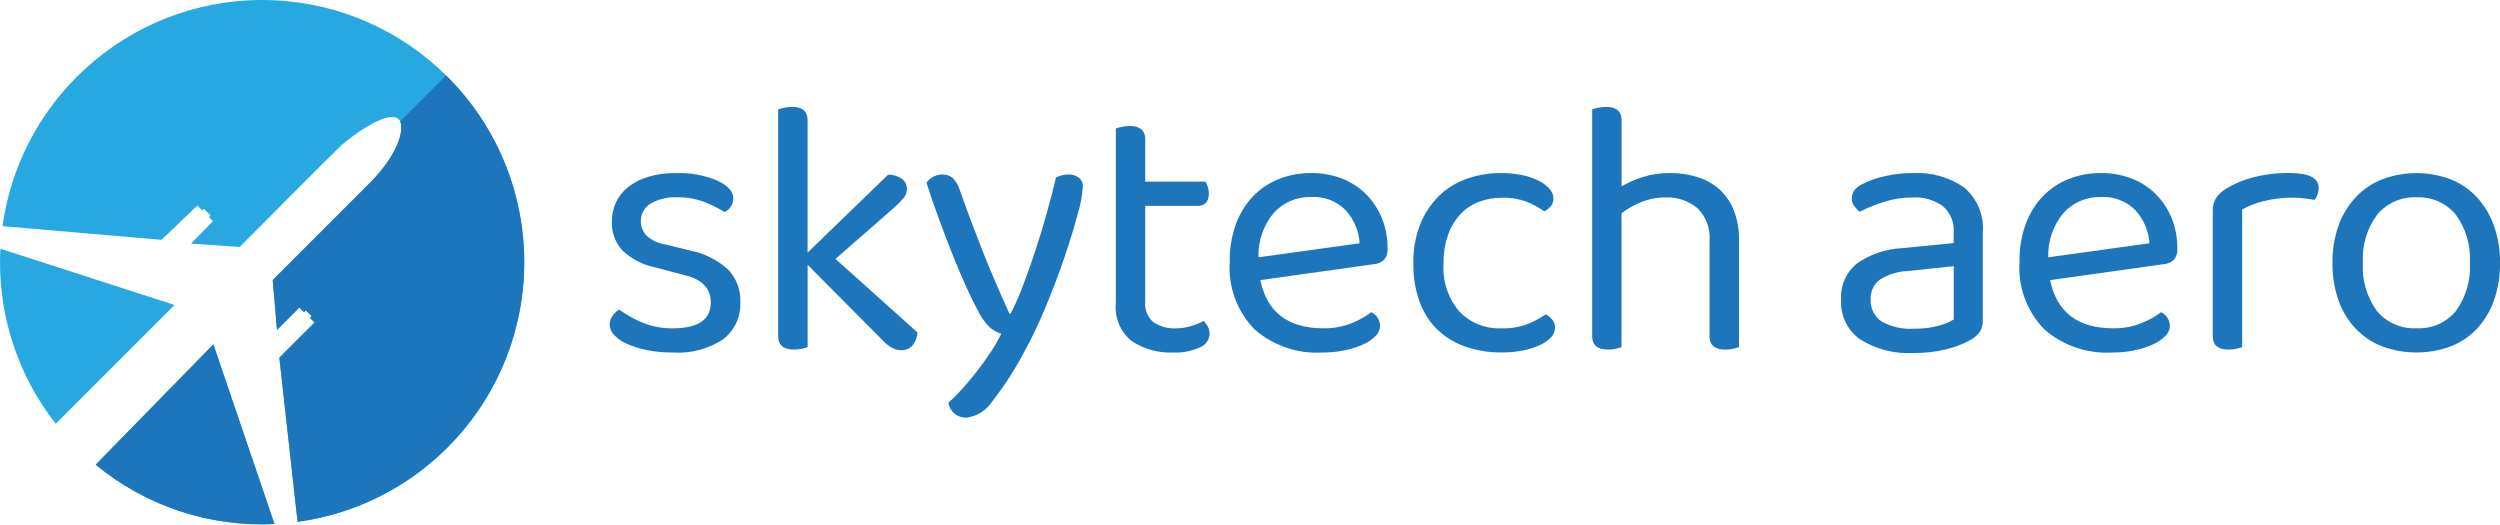
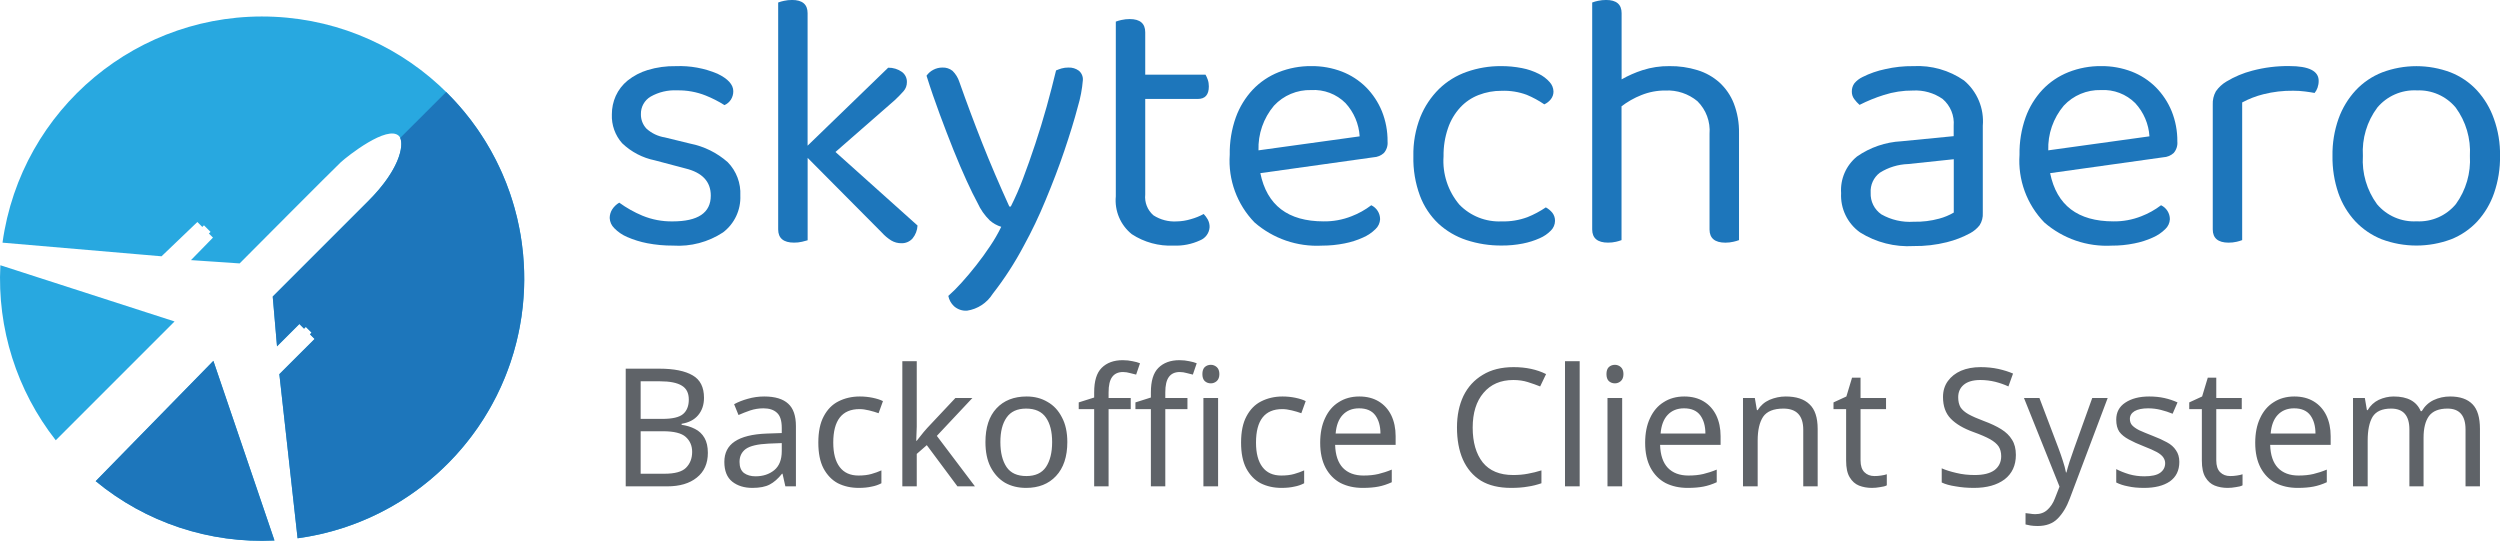
- <svg xmlns="http://www.w3.org/2000/svg" width="151.7" height="31.82" viewBox="0 0 151.7 31.82">
-   <g id="Group_6" data-name="Group 6" transform="translate(-280.994 -397.803)">
-     <g id="Group_5" data-name="Group 5" transform="translate(280.994 397.803)">
-       <g id="Group_1" data-name="Group 1" transform="translate(36.999 6.489)">
-         <path id="Path_1" data-name="Path 1" d="M90.251,31.2A2.666,2.666,0,0,1,89.2,33.436a4.939,4.939,0,0,1-3.034.8,8.052,8.052,0,0,1-1.564-.144,5.832,5.832,0,0,1-1.218-.377,2.412,2.412,0,0,1-.782-.535.915.915,0,0,1-.279-.616,1,1,0,0,1,.144-.512,1.27,1.27,0,0,1,.436-.422,6.966,6.966,0,0,0,1.407.791,4.609,4.609,0,0,0,1.829.346q2.319,0,2.319-1.564,0-1.274-1.541-1.649l-1.851-.49a4.029,4.029,0,0,1-1.986-1.038,2.484,2.484,0,0,1-.625-1.753,2.725,2.725,0,0,1,.234-1.115,2.582,2.582,0,0,1,.724-.939,3.677,3.677,0,0,1,1.218-.638,5.544,5.544,0,0,1,1.708-.234,5.884,5.884,0,0,1,2.522.458c.638.306.962.661.962,1.061a.935.935,0,0,1-.144.512.881.881,0,0,1-.391.333,7.051,7.051,0,0,0-1.137-.58,4.452,4.452,0,0,0-1.739-.315,2.943,2.943,0,0,0-1.6.377,1.2,1.2,0,0,0-.594,1.07,1.242,1.242,0,0,0,.333.872,2.152,2.152,0,0,0,1.115.535l1.541.377a4.869,4.869,0,0,1,2.279,1.128A2.7,2.7,0,0,1,90.251,31.2Z" transform="translate(-82.327 -19.333)" fill="#1d76bb" />
-         <path id="Path_2" data-name="Path 2" d="M106.523,29.089a2.1,2.1,0,0,1-.49.054c-.638,0-.962-.27-.962-.8V14.572a2.35,2.35,0,0,1,.346-.1,2.245,2.245,0,0,1,.5-.054c.625,0,.939.27.939.8V23.26l4.89-4.732a1.4,1.4,0,0,1,.836.257.738.738,0,0,1,.3.616.82.82,0,0,1-.2.548c-.135.157-.315.337-.535.548l-3.6,3.145,4.98,4.463a1.339,1.339,0,0,1-.3.782.867.867,0,0,1-.679.292,1.173,1.173,0,0,1-.616-.166,2.659,2.659,0,0,1-.571-.481L106.859,24v5C106.783,29.021,106.671,29.053,106.523,29.089Z" transform="translate(-94.851 -14.42)" fill="#1d76bb" />
-         <path id="Path_3" data-name="Path 3" d="M128.191,31.756c-.193-.355-.418-.809-.669-1.361s-.517-1.168-.791-1.852-.553-1.411-.836-2.175-.553-1.541-.8-2.332a1.149,1.149,0,0,1,.414-.36,1.164,1.164,0,0,1,.548-.135.916.916,0,0,1,.616.2,1.648,1.648,0,0,1,.413.669c.445,1.263.912,2.508,1.393,3.726s1.032,2.5,1.64,3.838h.09a16.768,16.768,0,0,0,.737-1.685c.252-.661.5-1.366.746-2.108s.478-1.5.692-2.265.4-1.5.571-2.2a3.2,3.2,0,0,1,.333-.121,1.462,1.462,0,0,1,.422-.054.994.994,0,0,1,.625.189.679.679,0,0,1,.247.571,7.858,7.858,0,0,1-.31,1.631c-.207.791-.481,1.672-.813,2.656s-.719,1.99-1.15,3.024a27.471,27.471,0,0,1-1.317,2.755,19.73,19.73,0,0,1-1.887,2.912,2.222,2.222,0,0,1-1.551,1.015,1.089,1.089,0,0,1-.791-.27,1.16,1.16,0,0,1-.346-.625,9.642,9.642,0,0,0,.8-.8c.3-.328.593-.679.894-1.061s.58-.768.849-1.173a9.29,9.29,0,0,0,.669-1.16,1.878,1.878,0,0,1-.7-.391A3.507,3.507,0,0,1,128.191,31.756Z" transform="translate(-105.873 -19.442)" fill="#1d76bb" />
-         <path id="Path_4" data-name="Path 4" d="M154.165,30.743a4.272,4.272,0,0,1-2.535-.692,2.631,2.631,0,0,1-.971-2.3v-10.6a2.35,2.35,0,0,1,.346-.1,2.245,2.245,0,0,1,.5-.054c.625,0,.939.27.939.8V20.37h3.658a1.781,1.781,0,0,1,.135.3,1.227,1.227,0,0,1,.067.414c0,.508-.225.76-.669.76h-3.191v5.8a1.465,1.465,0,0,0,.5,1.263,2.348,2.348,0,0,0,1.416.368,3.126,3.126,0,0,0,.849-.135,3.578,3.578,0,0,0,.782-.315,1.642,1.642,0,0,1,.247.333.935.935,0,0,1,.112.467.923.923,0,0,1-.58.8A3.477,3.477,0,0,1,154.165,30.743Z" transform="translate(-119.951 -15.84)" fill="#1d76bb" />
-         <path id="Path_5" data-name="Path 5" d="M167.9,29.848q.6,2.926,3.838,2.926a4.428,4.428,0,0,0,1.694-.31,4.847,4.847,0,0,0,1.2-.669.942.942,0,0,1,.535.849.877.877,0,0,1-.279.6,2.492,2.492,0,0,1-.76.512,5,5,0,0,1-1.115.355,6.915,6.915,0,0,1-1.371.135,5.758,5.758,0,0,1-4.094-1.407,5.367,5.367,0,0,1-1.505-4.108,6.437,6.437,0,0,1,.368-2.265,4.9,4.9,0,0,1,1.029-1.685,4.424,4.424,0,0,1,1.573-1.061,5.242,5.242,0,0,1,1.986-.368,5.06,5.06,0,0,1,1.852.333,4.253,4.253,0,0,1,1.461.948,4.474,4.474,0,0,1,.962,1.452,4.806,4.806,0,0,1,.346,1.843.93.93,0,0,1-.225.7,1.009,1.009,0,0,1-.625.257Zm3.083-5.042a2.966,2.966,0,0,0-2.256.948,3.99,3.99,0,0,0-.939,2.71l6.139-.849a3.277,3.277,0,0,0-.858-2.018,2.718,2.718,0,0,0-2.085-.791Z" transform="translate(-128.422 -19.341)" fill="#1d76bb" />
-         <path id="Path_6" data-name="Path 6" d="M196.187,24.846a3.783,3.783,0,0,0-1.407.257,2.986,2.986,0,0,0-1.115.76,3.529,3.529,0,0,0-.737,1.25,5.026,5.026,0,0,0-.27,1.707,4.1,4.1,0,0,0,.962,2.935,3.358,3.358,0,0,0,2.566,1.015,4.155,4.155,0,0,0,1.564-.257,5.926,5.926,0,0,0,1.115-.593,1.33,1.33,0,0,1,.4.333.78.78,0,0,1,.157.49.838.838,0,0,1-.247.58,2.1,2.1,0,0,1-.679.467,4.741,4.741,0,0,1-1.025.324,6.4,6.4,0,0,1-1.285.121,6.7,6.7,0,0,1-2.144-.333,4.666,4.666,0,0,1-1.7-1,4.514,4.514,0,0,1-1.115-1.685,6.484,6.484,0,0,1-.4-2.4,6.136,6.136,0,0,1,.422-2.377,5.053,5.053,0,0,1,1.137-1.708,4.58,4.58,0,0,1,1.685-1.038,6.135,6.135,0,0,1,2.063-.346,6.4,6.4,0,0,1,1.285.121,3.842,3.842,0,0,1,1.015.346,2.131,2.131,0,0,1,.661.5.876.876,0,0,1,.234.571.743.743,0,0,1-.157.467,1.067,1.067,0,0,1-.4.315,5.948,5.948,0,0,0-1.07-.58A3.987,3.987,0,0,0,196.187,24.846Z" transform="translate(-142.063 -19.336)" fill="#1d76bb" />
-         <path id="Path_7" data-name="Path 7" d="M216.433,29.089a2.1,2.1,0,0,1-.49.054c-.638,0-.962-.27-.962-.8V14.572a2.351,2.351,0,0,1,.346-.1,2.245,2.245,0,0,1,.5-.054c.625,0,.939.27.939.8v4.018a6.773,6.773,0,0,1,1.263-.557,5.155,5.155,0,0,1,1.64-.247,5.52,5.52,0,0,1,1.708.247,3.556,3.556,0,0,1,1.326.746,3.413,3.413,0,0,1,.872,1.272,4.776,4.776,0,0,1,.315,1.8v6.494a2.35,2.35,0,0,1-.346.1,2.132,2.132,0,0,1-.481.054c-.638,0-.962-.27-.962-.8v-5.8a2.5,2.5,0,0,0-.737-1.986,2.83,2.83,0,0,0-1.942-.647,3.842,3.842,0,0,0-1.461.279,5.025,5.025,0,0,0-1.2.679V28.99A2.526,2.526,0,0,1,216.433,29.089Z" transform="translate(-155.366 -14.42)" fill="#1d76bb" />
-         <path id="Path_8" data-name="Path 8" d="M252.978,23.345a4.938,4.938,0,0,1,3.078.872,3.229,3.229,0,0,1,1.137,2.746v5.29A1.243,1.243,0,0,1,257,33a1.841,1.841,0,0,1-.571.481,6.007,6.007,0,0,1-1.416.548,7.853,7.853,0,0,1-2.018.234,5.506,5.506,0,0,1-3.249-.827,2.753,2.753,0,0,1-1.151-2.386,2.634,2.634,0,0,1,.962-2.22,5.179,5.179,0,0,1,2.7-.926l3.169-.31v-.625a1.934,1.934,0,0,0-.669-1.631,2.869,2.869,0,0,0-1.807-.512,5.628,5.628,0,0,0-1.762.27,9.656,9.656,0,0,0-1.474.6,2.22,2.22,0,0,1-.324-.355.731.731,0,0,1-.144-.445.819.819,0,0,1,.157-.512,1.492,1.492,0,0,1,.49-.377,5.564,5.564,0,0,1,1.384-.481A7.179,7.179,0,0,1,252.978,23.345ZM253,32.787a5.366,5.366,0,0,0,1.551-.189,3.52,3.52,0,0,0,.881-.368V28.994l-2.769.292a3.443,3.443,0,0,0-1.717.526,1.412,1.412,0,0,0-.557,1.218,1.507,1.507,0,0,0,.647,1.308,3.491,3.491,0,0,0,1.964.449Z" transform="translate(-173.876 -19.332)" fill="#1d76bb" />
-         <path id="Path_9" data-name="Path 9" d="M274.533,29.848q.6,2.926,3.838,2.926a4.428,4.428,0,0,0,1.694-.31,4.848,4.848,0,0,0,1.2-.669.942.942,0,0,1,.535.849.877.877,0,0,1-.279.6,2.492,2.492,0,0,1-.76.512,5,5,0,0,1-1.115.355,6.6,6.6,0,0,1-1.371.135,5.758,5.758,0,0,1-4.094-1.407,5.368,5.368,0,0,1-1.505-4.108,6.437,6.437,0,0,1,.368-2.265,4.9,4.9,0,0,1,1.029-1.685,4.424,4.424,0,0,1,1.573-1.061,5.242,5.242,0,0,1,1.986-.368,5.06,5.06,0,0,1,1.852.333,4.253,4.253,0,0,1,1.461.948,4.474,4.474,0,0,1,.962,1.452,4.8,4.8,0,0,1,.346,1.843.93.93,0,0,1-.225.7,1.009,1.009,0,0,1-.625.257Zm3.083-5.042a2.966,2.966,0,0,0-2.256.948,3.99,3.99,0,0,0-.939,2.71l6.14-.85A3.276,3.276,0,0,0,279.7,25.6,2.727,2.727,0,0,0,277.616,24.806Z" transform="translate(-187.131 -19.341)" fill="#1d76bb" />
-         <path id="Path_10" data-name="Path 10" d="M300.539,33.894a2.427,2.427,0,0,1-.333.1,2.1,2.1,0,0,1-.49.054c-.638,0-.962-.27-.962-.8V25.679a1.513,1.513,0,0,1,.189-.813,2.063,2.063,0,0,1,.638-.593,5.883,5.883,0,0,1,1.573-.661,8.367,8.367,0,0,1,2.243-.279c1.191,0,1.784.3,1.784.894a1.227,1.227,0,0,1-.067.414,1.023,1.023,0,0,1-.18.324c-.148-.031-.342-.058-.58-.09a5.448,5.448,0,0,0-.714-.045,7.022,7.022,0,0,0-1.807.211,5.557,5.557,0,0,0-1.294.5v8.35Z" transform="translate(-201.483 -19.324)" fill="#1d76bb" />
-         <path id="Path_11" data-name="Path 11" d="M325.1,28.8a6.711,6.711,0,0,1-.36,2.256,4.916,4.916,0,0,1-1.015,1.717,4.358,4.358,0,0,1-1.6,1.092,6.023,6.023,0,0,1-4.2,0,4.486,4.486,0,0,1-1.609-1.092,4.876,4.876,0,0,1-1.029-1.717,6.7,6.7,0,0,1-.355-2.256,6.475,6.475,0,0,1,.368-2.256,5.032,5.032,0,0,1,1.038-1.717,4.41,4.41,0,0,1,1.609-1.092,5.9,5.9,0,0,1,4.153,0,4.358,4.358,0,0,1,1.6,1.092,5,5,0,0,1,1.025,1.717A6.37,6.37,0,0,1,325.1,28.8Zm-5.065-3.973a2.935,2.935,0,0,0-2.386,1.047,4.453,4.453,0,0,0-.872,2.926,4.49,4.49,0,0,0,.858,2.935,2.938,2.938,0,0,0,2.4,1.038,2.9,2.9,0,0,0,2.386-1.047,4.528,4.528,0,0,0,.849-2.926,4.5,4.5,0,0,0-.858-2.926A2.9,2.9,0,0,0,320.031,24.83Z" transform="translate(-210.396 -19.343)" fill="#1d76bb" />
+ <svg xmlns="http://www.w3.org/2000/svg" width="151.701" height="32.82" viewBox="0 0 151.701 32.82">
+   <g id="Group_9753" data-name="Group 9753" transform="translate(2272 1224)">
+     <g id="Group_4" data-name="Group 4" transform="translate(-2272 -1223)">
+       <g id="Group_2" data-name="Group 2">
+         <path id="Path_12" data-name="Path 12" d="M9.989,14.522l2.175-2.081.3.3.1-.1.4.4-.1.1.247.247-1.335,1.366,2.953.2s5.758-5.788,6.144-6.144S23.7,6.522,24.4,7.223c.328.328.216,1.865-1.865,3.946l-5.8,5.8L17,19.986l1.357-1.357.283.283.108-.108.351.351-.1.1.283.283L17.14,21.676l1.106,9.959A15.905,15.905,0,1,0,.34,13.695Z" transform="translate(-0.188 0.03)" fill="#28a8e0" />
+         <path id="Path_13" data-name="Path 13" d="M10.588,36.981.018,33.57A15.875,15.875,0,0,0,3.379,44.19Z" transform="translate(0.004 -18.475)" fill="#28a8e0" />
+         <path id="Path_14" data-name="Path 14" d="M20.062,46.48l-7.141,7.3a15.867,15.867,0,0,0,10.849,3.6Z" transform="translate(-7.115 -25.583)" fill="#28a8e0" />
      </g>
-       <g id="Group_4" data-name="Group 4" transform="translate(0 0)">
-         <g id="Group_2" data-name="Group 2">
-           <path id="Path_12" data-name="Path 12" d="M9.989,14.522l2.175-2.081.3.3.1-.1.4.4-.1.1.247.247-1.335,1.366,2.953.2s5.758-5.788,6.144-6.144S23.7,6.522,24.4,7.223c.328.328.216,1.865-1.865,3.946l-5.8,5.8L17,19.986l1.357-1.357.283.283.108-.108.351.351-.1.1.283.283L17.14,21.676l1.106,9.959A15.905,15.905,0,1,0,.34,13.695Z" transform="translate(-0.188 0.03)" fill="#28a8e0" />
-           <path id="Path_13" data-name="Path 13" d="M10.588,36.981.018,33.57A15.875,15.875,0,0,0,3.379,44.19Z" transform="translate(0.004 -18.475)" fill="#28a8e0" />
-           <path id="Path_14" data-name="Path 14" d="M20.062,46.48l-7.141,7.3a15.867,15.867,0,0,0,10.849,3.6Z" transform="translate(-7.115 -25.583)" fill="#28a8e0" />
-         </g>
-         <g id="Group_3" data-name="Group 3" transform="translate(5.806 4.583)">
-           <path id="Path_15" data-name="Path 15" d="M42.623,16.8,36.83,22.593l.257,3.02,1.357-1.357.283.283.108-.108.351.351-.1.1.283.283L37.23,27.3l1.106,9.959A15.9,15.9,0,0,0,47.351,10.18l-2.787,2.786C44.785,13.452,44.529,14.9,42.623,16.8Z" transform="translate(-26.085 -10.18)" fill="#1d76bb" />
-           <path id="Path_16" data-name="Path 16" d="M20.062,46.48l-7.141,7.3a15.768,15.768,0,0,0,10.849,3.6Z" transform="translate(-12.921 -30.166)" fill="#1d76bb" />
-         </g>
+       <g id="Group_3" data-name="Group 3" transform="translate(5.806 4.583)">
+         <path id="Path_15" data-name="Path 15" d="M42.623,16.8,36.83,22.593l.257,3.02,1.357-1.357.283.283.108-.108.351.351-.1.1.283.283L37.23,27.3l1.106,9.959A15.9,15.9,0,0,0,47.351,10.18l-2.787,2.786C44.785,13.452,44.529,14.9,42.623,16.8Z" transform="translate(-26.085 -10.18)" fill="#1d76bb" />
+         <path id="Path_16" data-name="Path 16" d="M20.062,46.48l-7.141,7.3a15.768,15.768,0,0,0,10.849,3.6Z" transform="translate(-12.921 -30.166)" fill="#1d76bb" />
      </g>
    </g>
+     <g id="Group_1" data-name="Group 1" transform="translate(-2235 -1224)">
+       <path id="Path_1" data-name="Path 1" d="M90.251,31.2A2.666,2.666,0,0,1,89.2,33.436a4.939,4.939,0,0,1-3.034.8,8.052,8.052,0,0,1-1.564-.144,5.832,5.832,0,0,1-1.218-.377,2.412,2.412,0,0,1-.782-.535.915.915,0,0,1-.279-.616,1,1,0,0,1,.144-.512,1.27,1.27,0,0,1,.436-.422,6.966,6.966,0,0,0,1.407.791,4.609,4.609,0,0,0,1.829.346q2.319,0,2.319-1.564,0-1.274-1.541-1.649l-1.851-.49a4.029,4.029,0,0,1-1.986-1.038,2.484,2.484,0,0,1-.625-1.753,2.725,2.725,0,0,1,.234-1.115,2.582,2.582,0,0,1,.724-.939,3.677,3.677,0,0,1,1.218-.638,5.544,5.544,0,0,1,1.708-.234,5.884,5.884,0,0,1,2.522.458c.638.306.962.661.962,1.061a.935.935,0,0,1-.144.512.881.881,0,0,1-.391.333,7.051,7.051,0,0,0-1.137-.58,4.452,4.452,0,0,0-1.739-.315,2.943,2.943,0,0,0-1.6.377,1.2,1.2,0,0,0-.594,1.07,1.242,1.242,0,0,0,.333.872,2.152,2.152,0,0,0,1.115.535l1.541.377a4.869,4.869,0,0,1,2.279,1.128A2.7,2.7,0,0,1,90.251,31.2Z" transform="translate(-82.327 -19.333)" fill="#1d76bb" />
+       <path id="Path_2" data-name="Path 2" d="M106.523,29.089a2.1,2.1,0,0,1-.49.054c-.638,0-.962-.27-.962-.8V14.572a2.35,2.35,0,0,1,.346-.1,2.245,2.245,0,0,1,.5-.054c.625,0,.939.27.939.8V23.26l4.89-4.732a1.4,1.4,0,0,1,.836.257.738.738,0,0,1,.3.616.82.82,0,0,1-.2.548c-.135.157-.315.337-.535.548l-3.6,3.145,4.98,4.463a1.339,1.339,0,0,1-.3.782.867.867,0,0,1-.679.292,1.173,1.173,0,0,1-.616-.166,2.659,2.659,0,0,1-.571-.481L106.859,24v5C106.783,29.021,106.671,29.053,106.523,29.089Z" transform="translate(-94.851 -14.42)" fill="#1d76bb" />
+       <path id="Path_3" data-name="Path 3" d="M128.191,31.756c-.193-.355-.418-.809-.669-1.361s-.517-1.168-.791-1.852-.553-1.411-.836-2.175-.553-1.541-.8-2.332a1.149,1.149,0,0,1,.414-.36,1.164,1.164,0,0,1,.548-.135.916.916,0,0,1,.616.2,1.648,1.648,0,0,1,.413.669c.445,1.263.912,2.508,1.393,3.726s1.032,2.5,1.64,3.838h.09a16.768,16.768,0,0,0,.737-1.685c.252-.661.5-1.366.746-2.108s.478-1.5.692-2.265.4-1.5.571-2.2a3.2,3.2,0,0,1,.333-.121,1.462,1.462,0,0,1,.422-.054.994.994,0,0,1,.625.189.679.679,0,0,1,.247.571,7.858,7.858,0,0,1-.31,1.631c-.207.791-.481,1.672-.813,2.656s-.719,1.99-1.15,3.024a27.471,27.471,0,0,1-1.317,2.755,19.73,19.73,0,0,1-1.887,2.912,2.222,2.222,0,0,1-1.551,1.015,1.089,1.089,0,0,1-.791-.27,1.16,1.16,0,0,1-.346-.625,9.642,9.642,0,0,0,.8-.8c.3-.328.593-.679.894-1.061s.58-.768.849-1.173a9.29,9.29,0,0,0,.669-1.16,1.878,1.878,0,0,1-.7-.391A3.507,3.507,0,0,1,128.191,31.756Z" transform="translate(-105.873 -19.442)" fill="#1d76bb" />
+       <path id="Path_4" data-name="Path 4" d="M154.165,30.743a4.272,4.272,0,0,1-2.535-.692,2.631,2.631,0,0,1-.971-2.3v-10.6a2.35,2.35,0,0,1,.346-.1,2.245,2.245,0,0,1,.5-.054c.625,0,.939.27.939.8V20.37h3.658a1.781,1.781,0,0,1,.135.3,1.227,1.227,0,0,1,.067.414c0,.508-.225.76-.669.76h-3.191v5.8a1.465,1.465,0,0,0,.5,1.263,2.348,2.348,0,0,0,1.416.368,3.126,3.126,0,0,0,.849-.135,3.578,3.578,0,0,0,.782-.315,1.642,1.642,0,0,1,.247.333.935.935,0,0,1,.112.467.923.923,0,0,1-.58.8A3.477,3.477,0,0,1,154.165,30.743Z" transform="translate(-119.951 -15.84)" fill="#1d76bb" />
+       <path id="Path_5" data-name="Path 5" d="M167.9,29.848q.6,2.926,3.838,2.926a4.428,4.428,0,0,0,1.694-.31,4.847,4.847,0,0,0,1.2-.669.942.942,0,0,1,.535.849.877.877,0,0,1-.279.6,2.492,2.492,0,0,1-.76.512,5,5,0,0,1-1.115.355,6.915,6.915,0,0,1-1.371.135,5.758,5.758,0,0,1-4.094-1.407,5.367,5.367,0,0,1-1.505-4.108,6.437,6.437,0,0,1,.368-2.265,4.9,4.9,0,0,1,1.029-1.685,4.424,4.424,0,0,1,1.573-1.061,5.242,5.242,0,0,1,1.986-.368,5.06,5.06,0,0,1,1.852.333,4.253,4.253,0,0,1,1.461.948,4.474,4.474,0,0,1,.962,1.452,4.806,4.806,0,0,1,.346,1.843.93.93,0,0,1-.225.7,1.009,1.009,0,0,1-.625.257Zm3.083-5.042a2.966,2.966,0,0,0-2.256.948,3.99,3.99,0,0,0-.939,2.71l6.139-.849a3.277,3.277,0,0,0-.858-2.018,2.718,2.718,0,0,0-2.085-.791Z" transform="translate(-128.422 -19.341)" fill="#1d76bb" />
+       <path id="Path_6" data-name="Path 6" d="M196.187,24.846a3.783,3.783,0,0,0-1.407.257,2.986,2.986,0,0,0-1.115.76,3.529,3.529,0,0,0-.737,1.25,5.026,5.026,0,0,0-.27,1.707,4.1,4.1,0,0,0,.962,2.935,3.358,3.358,0,0,0,2.566,1.015,4.155,4.155,0,0,0,1.564-.257,5.926,5.926,0,0,0,1.115-.593,1.33,1.33,0,0,1,.4.333.78.78,0,0,1,.157.49.838.838,0,0,1-.247.58,2.1,2.1,0,0,1-.679.467,4.741,4.741,0,0,1-1.025.324,6.4,6.4,0,0,1-1.285.121,6.7,6.7,0,0,1-2.144-.333,4.666,4.666,0,0,1-1.7-1,4.514,4.514,0,0,1-1.115-1.685,6.484,6.484,0,0,1-.4-2.4,6.136,6.136,0,0,1,.422-2.377,5.053,5.053,0,0,1,1.137-1.708,4.58,4.58,0,0,1,1.685-1.038,6.135,6.135,0,0,1,2.063-.346,6.4,6.4,0,0,1,1.285.121,3.842,3.842,0,0,1,1.015.346,2.131,2.131,0,0,1,.661.5.876.876,0,0,1,.234.571.743.743,0,0,1-.157.467,1.067,1.067,0,0,1-.4.315,5.948,5.948,0,0,0-1.07-.58A3.987,3.987,0,0,0,196.187,24.846Z" transform="translate(-142.063 -19.336)" fill="#1d76bb" />
+       <path id="Path_7" data-name="Path 7" d="M216.433,29.089a2.1,2.1,0,0,1-.49.054c-.638,0-.962-.27-.962-.8V14.572a2.351,2.351,0,0,1,.346-.1,2.245,2.245,0,0,1,.5-.054c.625,0,.939.27.939.8v4.018a6.773,6.773,0,0,1,1.263-.557,5.155,5.155,0,0,1,1.64-.247,5.52,5.52,0,0,1,1.708.247,3.556,3.556,0,0,1,1.326.746,3.413,3.413,0,0,1,.872,1.272,4.776,4.776,0,0,1,.315,1.8v6.494a2.35,2.35,0,0,1-.346.1,2.132,2.132,0,0,1-.481.054c-.638,0-.962-.27-.962-.8v-5.8a2.5,2.5,0,0,0-.737-1.986,2.83,2.83,0,0,0-1.942-.647,3.842,3.842,0,0,0-1.461.279,5.025,5.025,0,0,0-1.2.679V28.99A2.526,2.526,0,0,1,216.433,29.089Z" transform="translate(-155.366 -14.42)" fill="#1d76bb" />
+       <path id="Path_8" data-name="Path 8" d="M252.978,23.345a4.938,4.938,0,0,1,3.078.872,3.229,3.229,0,0,1,1.137,2.746v5.29A1.243,1.243,0,0,1,257,33a1.841,1.841,0,0,1-.571.481,6.007,6.007,0,0,1-1.416.548,7.853,7.853,0,0,1-2.018.234,5.506,5.506,0,0,1-3.249-.827,2.753,2.753,0,0,1-1.151-2.386,2.634,2.634,0,0,1,.962-2.22,5.179,5.179,0,0,1,2.7-.926l3.169-.31v-.625a1.934,1.934,0,0,0-.669-1.631,2.869,2.869,0,0,0-1.807-.512,5.628,5.628,0,0,0-1.762.27,9.656,9.656,0,0,0-1.474.6,2.22,2.22,0,0,1-.324-.355.731.731,0,0,1-.144-.445.819.819,0,0,1,.157-.512,1.492,1.492,0,0,1,.49-.377,5.564,5.564,0,0,1,1.384-.481A7.179,7.179,0,0,1,252.978,23.345ZM253,32.787a5.366,5.366,0,0,0,1.551-.189,3.52,3.52,0,0,0,.881-.368V28.994l-2.769.292a3.443,3.443,0,0,0-1.717.526,1.412,1.412,0,0,0-.557,1.218,1.507,1.507,0,0,0,.647,1.308,3.491,3.491,0,0,0,1.964.449Z" transform="translate(-173.876 -19.332)" fill="#1d76bb" />
+       <path id="Path_9" data-name="Path 9" d="M274.533,29.848q.6,2.926,3.838,2.926a4.428,4.428,0,0,0,1.694-.31,4.848,4.848,0,0,0,1.2-.669.942.942,0,0,1,.535.849.877.877,0,0,1-.279.6,2.492,2.492,0,0,1-.76.512,5,5,0,0,1-1.115.355,6.6,6.6,0,0,1-1.371.135,5.758,5.758,0,0,1-4.094-1.407,5.368,5.368,0,0,1-1.505-4.108,6.437,6.437,0,0,1,.368-2.265,4.9,4.9,0,0,1,1.029-1.685,4.424,4.424,0,0,1,1.573-1.061,5.242,5.242,0,0,1,1.986-.368,5.06,5.06,0,0,1,1.852.333,4.253,4.253,0,0,1,1.461.948,4.474,4.474,0,0,1,.962,1.452,4.8,4.8,0,0,1,.346,1.843.93.93,0,0,1-.225.7,1.009,1.009,0,0,1-.625.257Zm3.083-5.042a2.966,2.966,0,0,0-2.256.948,3.99,3.99,0,0,0-.939,2.71l6.14-.85A3.276,3.276,0,0,0,279.7,25.6,2.727,2.727,0,0,0,277.616,24.806Z" transform="translate(-187.131 -19.341)" fill="#1d76bb" />
+       <path id="Path_10" data-name="Path 10" d="M300.539,33.894a2.427,2.427,0,0,1-.333.1,2.1,2.1,0,0,1-.49.054c-.638,0-.962-.27-.962-.8V25.679a1.513,1.513,0,0,1,.189-.813,2.063,2.063,0,0,1,.638-.593,5.883,5.883,0,0,1,1.573-.661,8.367,8.367,0,0,1,2.243-.279c1.191,0,1.784.3,1.784.894a1.227,1.227,0,0,1-.067.414,1.023,1.023,0,0,1-.18.324c-.148-.031-.342-.058-.58-.09a5.448,5.448,0,0,0-.714-.045,7.022,7.022,0,0,0-1.807.211,5.557,5.557,0,0,0-1.294.5v8.35Z" transform="translate(-201.483 -19.324)" fill="#1d76bb" />
+       <path id="Path_11" data-name="Path 11" d="M325.1,28.8a6.711,6.711,0,0,1-.36,2.256,4.916,4.916,0,0,1-1.015,1.717,4.358,4.358,0,0,1-1.6,1.092,6.023,6.023,0,0,1-4.2,0,4.486,4.486,0,0,1-1.609-1.092,4.876,4.876,0,0,1-1.029-1.717,6.7,6.7,0,0,1-.355-2.256,6.475,6.475,0,0,1,.368-2.256,5.032,5.032,0,0,1,1.038-1.717,4.41,4.41,0,0,1,1.609-1.092,5.9,5.9,0,0,1,4.153,0,4.358,4.358,0,0,1,1.6,1.092,5,5,0,0,1,1.025,1.717A6.37,6.37,0,0,1,325.1,28.8Zm-5.065-3.973a2.935,2.935,0,0,0-2.386,1.047,4.453,4.453,0,0,0-.872,2.926,4.49,4.49,0,0,0,.858,2.935,2.938,2.938,0,0,0,2.4,1.038,2.9,2.9,0,0,0,2.386-1.047,4.528,4.528,0,0,0,.849-2.926,4.5,4.5,0,0,0-.858-2.926A2.9,2.9,0,0,0,320.031,24.83Z" transform="translate(-210.396 -19.343)" fill="#1d76bb" />
+     </g>
+     <text id="Backoffice_Client_System" data-name="Backoffice Client System" transform="translate(-2235 -1194.488)" fill="#5f6368" font-size="10" font-family="Outfit-Regular, Outfit">
+       <tspan x="0" y="0">Backoffice Client System</tspan>
+     </text>
  </g>
</svg>
